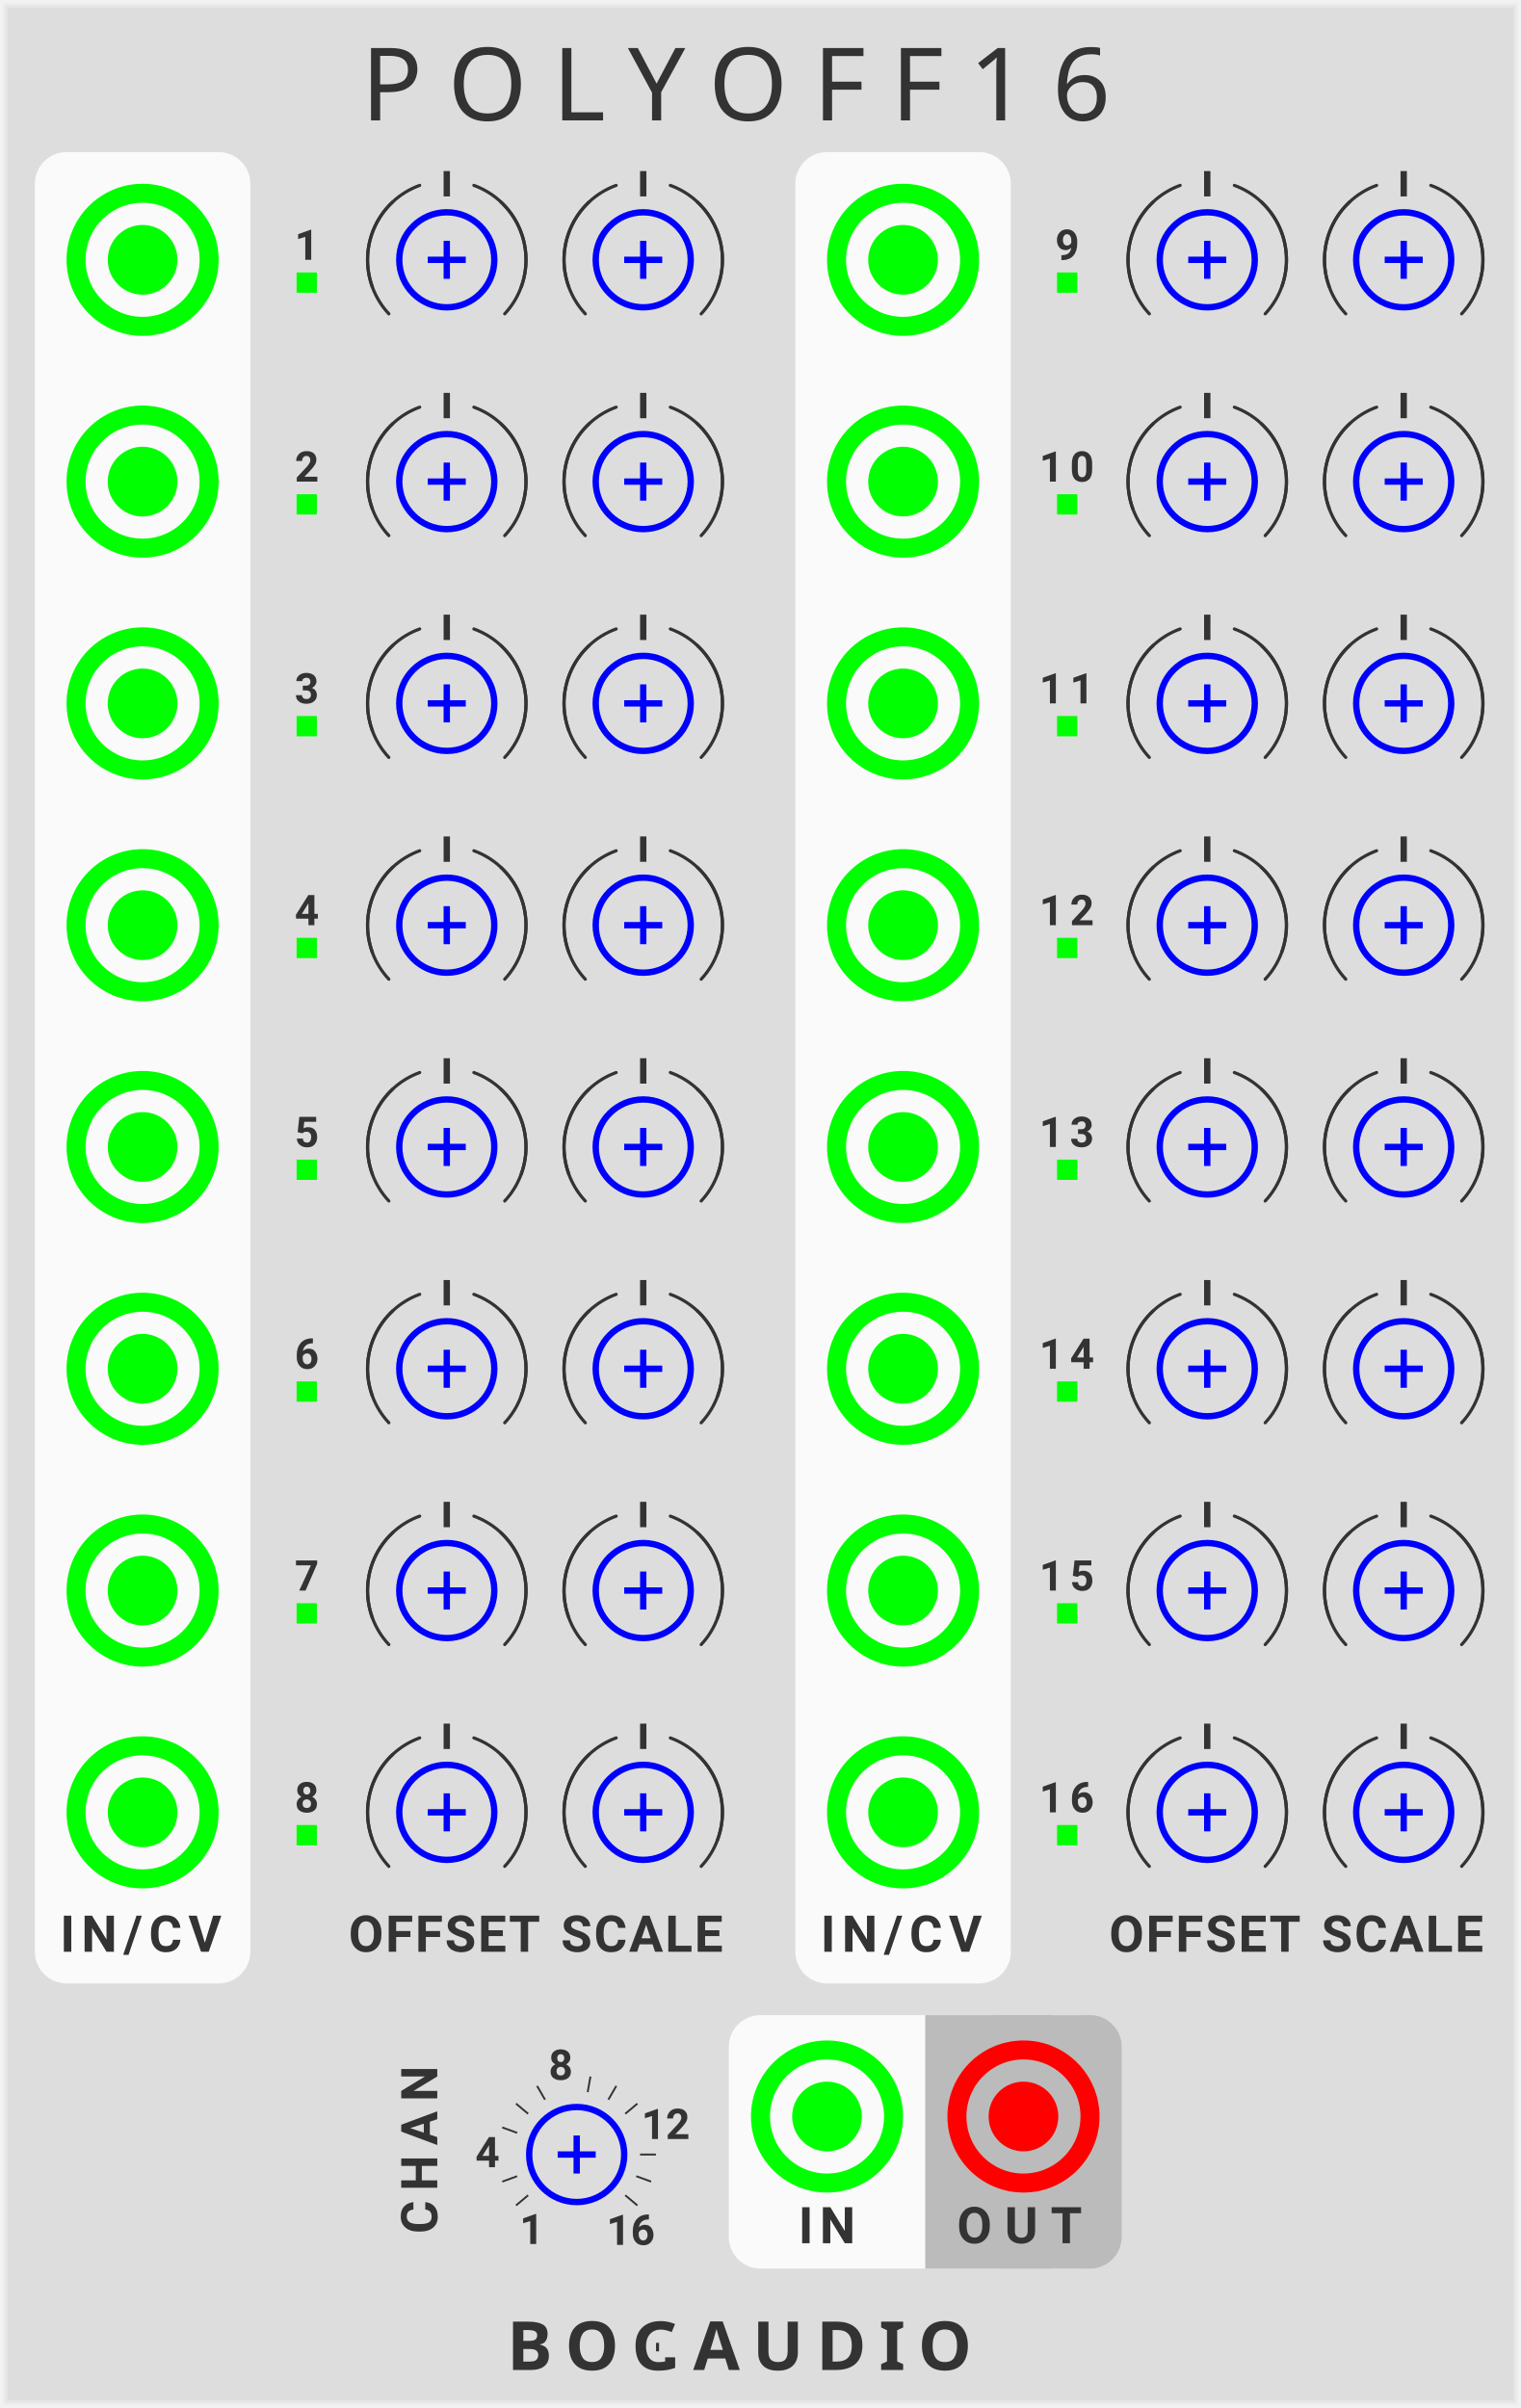
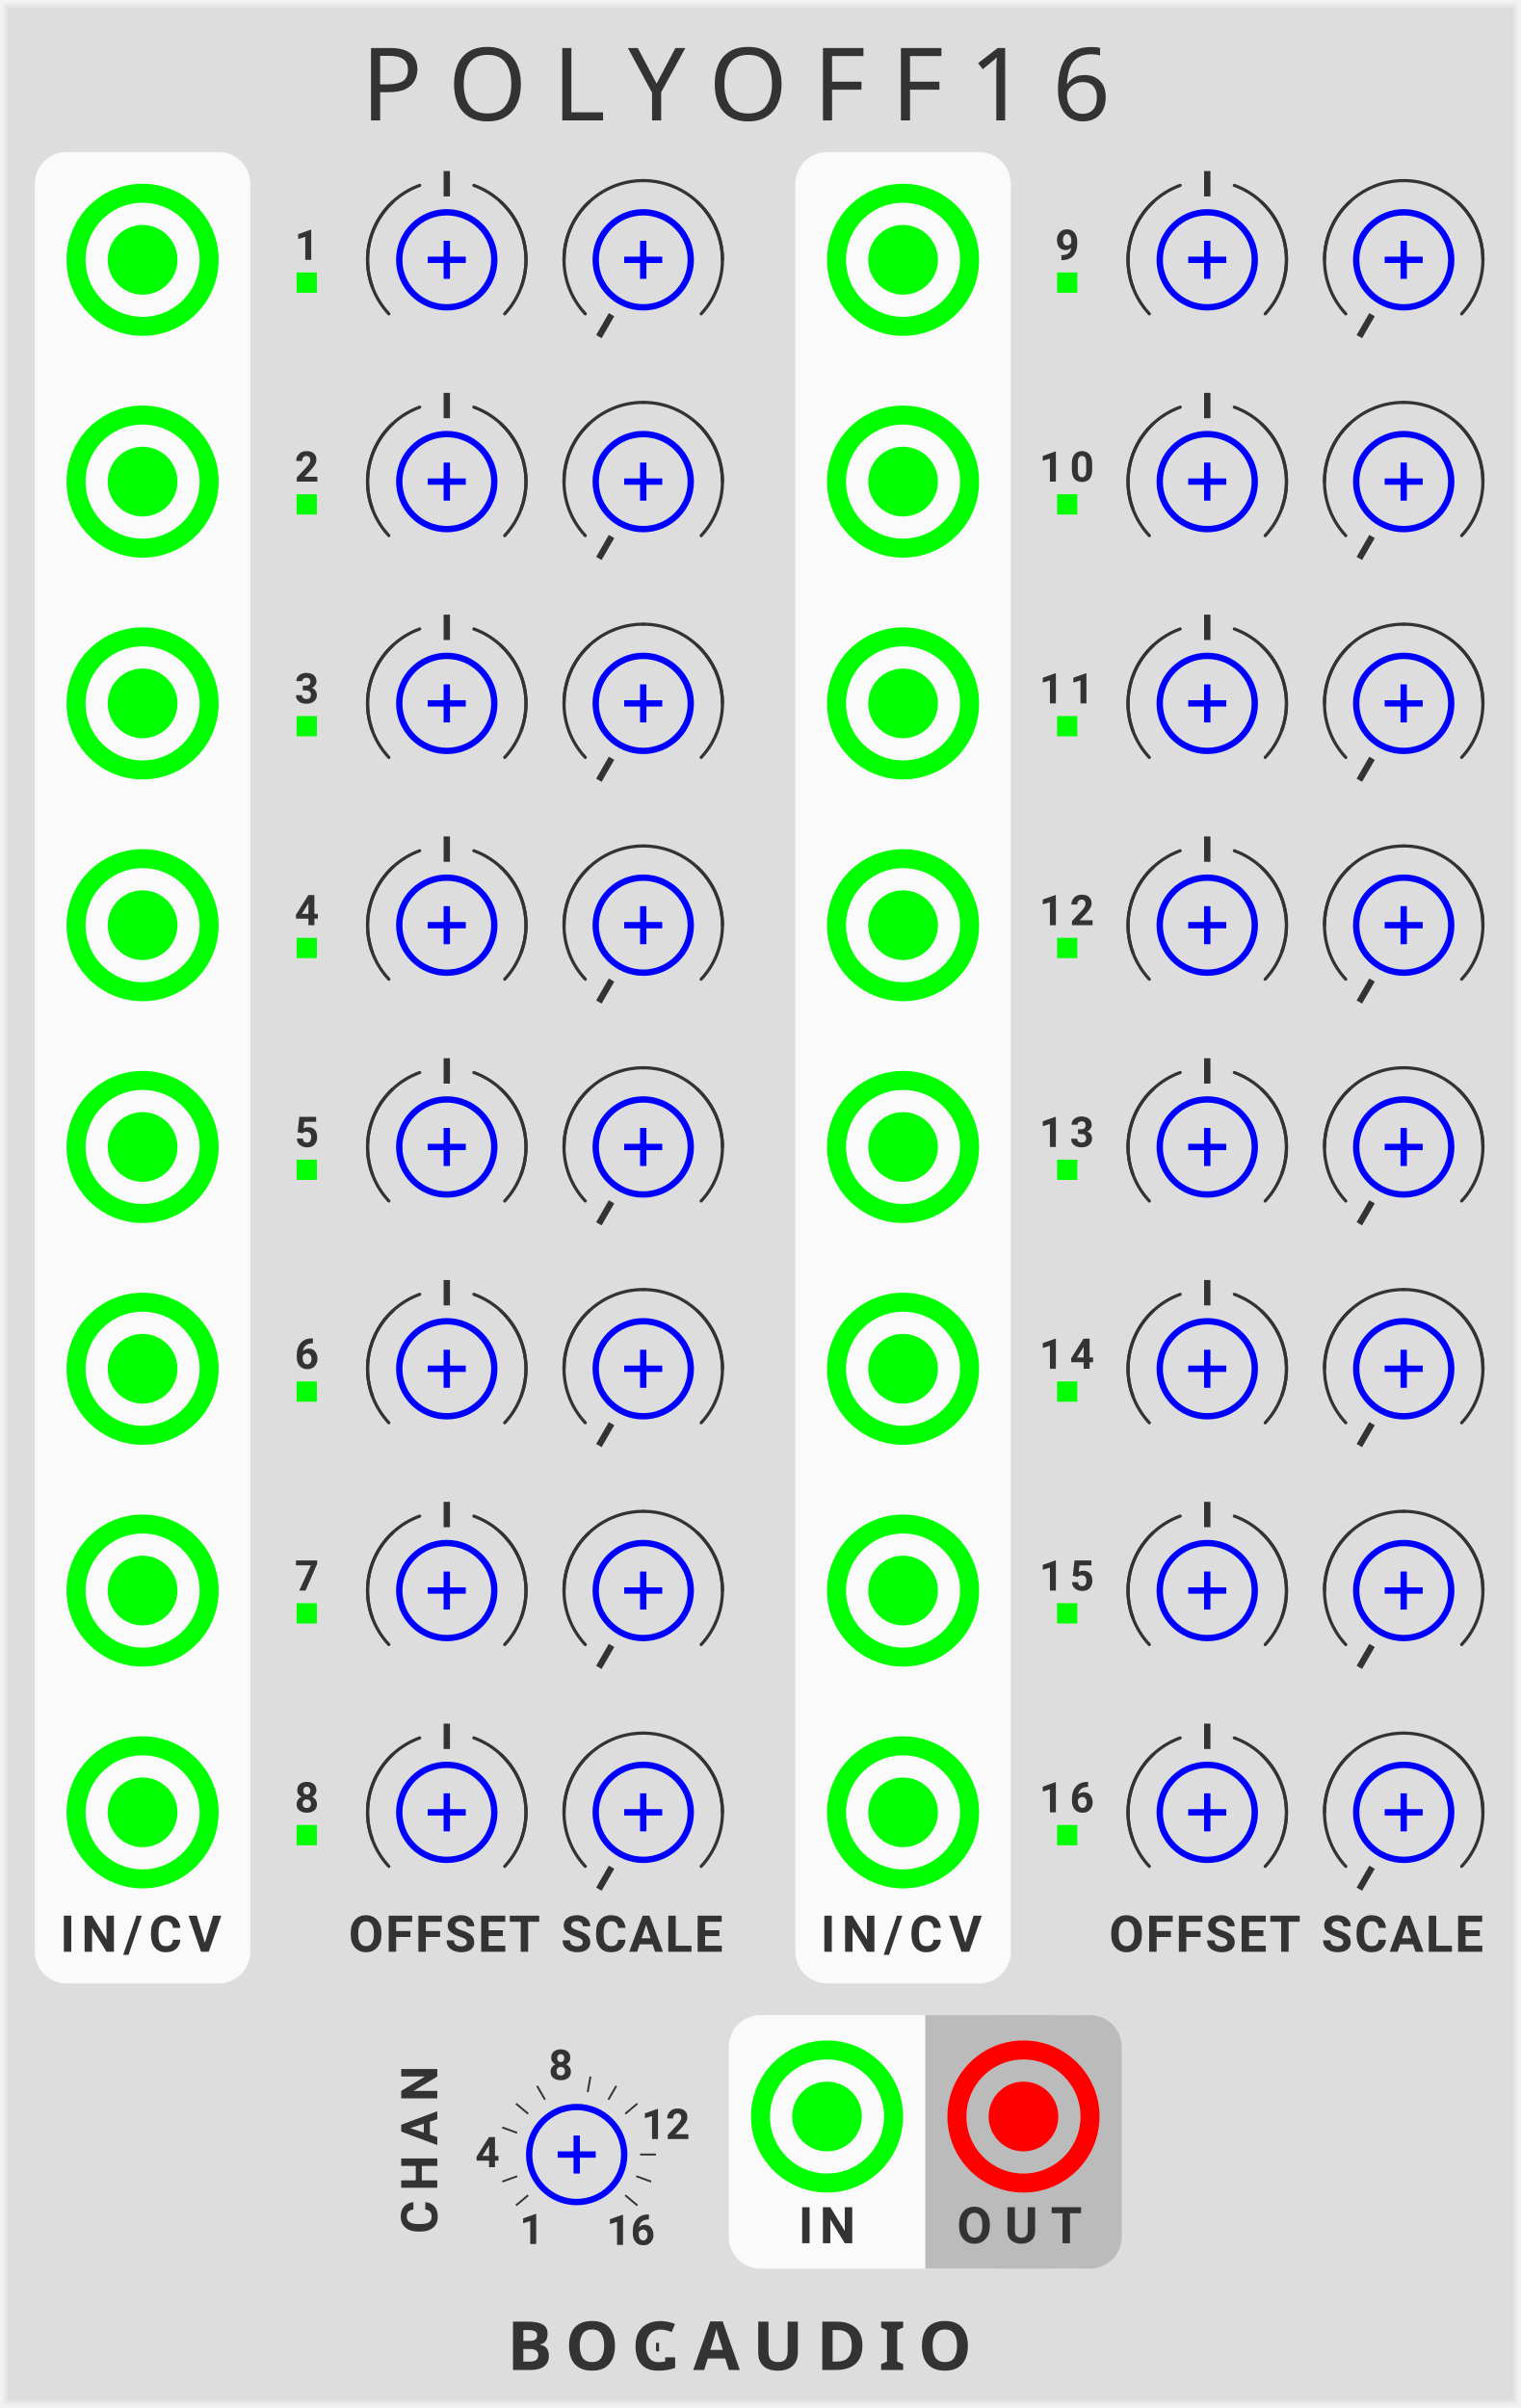
<svg xmlns="http://www.w3.org/2000/svg" xmlns:xlink="http://www.w3.org/1999/xlink" version="1.1" width="240" height="380" viewBox="0 0 240 380">
  <style>
    text {
      fill: #333;
      font-family: 'Roboto', sans-serif;
      font-weight: bold;
    }
    text.title {
      font-family: 'Comfortaa', sans-serif;
      font-weight: normal;
    }
    text.brand {
      font-family: 'Audiowide', sans-serif;
      font-weight: bold;
    }
  </style>
  <defs>
    <symbol id="knob-smallest" viewBox="0 0 16px 16px">
      <g transform="translate(8 8)">
        <polyline points="-3,0 3,0" stroke-width="1" stroke="#00f" />
        <polyline points="0,-3 0,3" stroke-width="1" stroke="#00f" />
        <circle r="7.5" stroke-width="1" stroke="#00f" fill="none" />
      </g>
    </symbol>
    <symbol id="knobguide-channels" viewBox="0 0 40px 40px">
      <g transform="translate(20 20)">
        <text font-size="5pt" transform="rotate(-240) translate(14 0) rotate(240) translate(-2 2)">1</text>
        <text font-size="5pt" transform="rotate(-180) translate(14 0) rotate(180) translate(-2 2)">4</text>
        <text font-size="5pt" transform="rotate(-100) translate(14 0) rotate(100) translate(-2 2)">8</text>
        <text font-size="5pt" transform="rotate(-20) translate(13 0) rotate(20) translate(-2 2)">12</text>
        <text font-size="5pt" transform="rotate(60) translate(13 0) rotate(-60) translate(-1.8 3)">16</text>
        <polyline points="0,0 2.5,0" stroke-width="0.3" stroke="#333" transform="rotate(-220) translate(10 0)" />
        <polyline points="0,0 2.5,0" stroke-width="0.3" stroke="#333" transform="rotate(-200) translate(10 0)" />
        <polyline points="0,0 2.5,0" stroke-width="0.3" stroke="#333" transform="rotate(-160) translate(10 0)" />
        <polyline points="0,0 2.5,0" stroke-width="0.3" stroke="#333" transform="rotate(-140) translate(10 0)" />
        <polyline points="0,0 2.5,0" stroke-width="0.3" stroke="#333" transform="rotate(-120) translate(10 0)" />
        <polyline points="0,0 2.5,0" stroke-width="0.3" stroke="#333" transform="rotate(-80) translate(10 0)" />
        <polyline points="0,0 2.5,0" stroke-width="0.3" stroke="#333" transform="rotate(-60) translate(10 0)" />
        <polyline points="0,0 2.5,0" stroke-width="0.3" stroke="#333" transform="rotate(-40) translate(10 0)" />
        <polyline points="0,0 2.5,0" stroke-width="0.3" stroke="#333" transform="rotate(0) translate(10 0)" />
        <polyline points="0,0 2.5,0" stroke-width="0.3" stroke="#333" transform="rotate(20) translate(10 0)" />
        <polyline points="0,0 2.5,0" stroke-width="0.3" stroke="#333" transform="rotate(40) translate(10 0)" />
      </g>
    </symbol>
    <symbol id="knobguide-centertick" viewBox="0 0 40px 40px">
      <g transform="translate(20 20)">
        <g transform="rotate(-90) translate(10 0)">
          <polyline points="0,0 4,0" stroke-width="1" stroke="#333" />
        </g>
        <path d="M 0 -12.5 A 12.5 12.5 0 0 1 12.5 0" stroke="#333" stroke-width="0.5" stroke-linecap="round" fill="none" transform="rotate(20)" />
        <path d="M 0 -12.5 A 12.5 12.5 0 0 1 12.5 0" stroke="#333" stroke-width="0.5" stroke-linecap="round" fill="none" transform="rotate(43)" />
        <path d="M 0 -12.5 A 12.5 12.5 0 0 0 -12.5 0" stroke="#333" stroke-width="0.5" stroke-linecap="round" fill="none" transform="rotate(-20)" />
        <path d="M 0 -12.5 A 12.5 12.5 0 0 0 -12.5 0" stroke="#333" stroke-width="0.5" stroke-linecap="round" fill="none" transform="rotate(-43)" />
      </g>
    </symbol>
+     <symbol id="knobguide-mintick" viewBox="0 0 40px 40px">
+       <g transform="translate(20 20)">
+         <g transform="rotate(-240) translate(10 0)">
+           <polyline points="0,0 4,0" stroke-width="1" stroke="#333" />
+         </g>
+         <path d="M 0 -12.5 A 12.5 12.5 0 0 1 12.5 0" stroke="#333" stroke-width="0.5" stroke-linecap="round" fill="none" transform="rotate(0)" />
+         <path d="M 0 -12.5 A 12.5 12.5 0 0 1 12.5 0" stroke="#333" stroke-width="0.5" stroke-linecap="round" fill="none" transform="rotate(43)" />
+         <path d="M 0 -12.5 A 12.5 12.5 0 0 0 -12.5 0" stroke="#333" stroke-width="0.5" stroke-linecap="round" fill="none" transform="rotate(0)" />
+         <path d="M 0 -12.5 A 12.5 12.5 0 0 0 -12.5 0" stroke="#333" stroke-width="0.5" stroke-linecap="round" fill="none" transform="rotate(-43)" />
+       </g>
+     </symbol>
    <symbol id="input" viewBox="0 0 24px 24px">
      <g transform="translate(12 12)">
        <circle cx="0" cy="0" r="5" stroke-width="1" stroke="#0f0" fill="#0f0" />
        <circle cx="0" cy="0" r="10.5" stroke-width="3" stroke="#0f0" fill="none" />
      </g>
    </symbol>
    <symbol id="output" viewBox="0 0 24px 24px">
      <g transform="translate(12 12)">
        <circle cx="0" cy="0" r="5" stroke-width="1" stroke="#f00" fill="#f00" />
        <circle cx="0" cy="0" r="10.5" stroke-width="3" stroke="#f00" fill="none" />
      </g>
    </symbol>
    <symbol id="light-tiny" viewBox="0 0 1.1px 1.1px">
      <rect width="3.2" height="3.2" fill="#0f0" />
    </symbol>
  </defs>
  <rect width="100%" height="100%" fill="#ddd" />
  <polyline points="1,1 239,1 239,379 1,379 1,1" stroke="#e4e4e4" stroke-width="0.5" fill="none" />
  <polyline points="0.5,0.5 239.5,0.5 239.5,379.5 0.5,379.5 0.5,0.5" stroke="#ebebeb" stroke-width="0.8" fill="none" />
  <polyline points="0,0 240,0 240,380 0,380 0,0" stroke="#f2f2f2" stroke-width="1" fill="none" />
  <text class="title" x="57" y="19" font-size="12pt" letter-spacing="4px">POLYOFF16</text>
  <g transform="translate(80 374)">
    <text class="brand" font-size="8pt" letter-spacing="2px">BOGAUDIO</text>
    <rect width="3.0" height="3" fill="#ddd" transform="translate(24 -5)" />
  </g>
  <g transform="translate(5.5 24)">
    <rect width="34" height="289" rx="5" fill="#fafafa" transform="translate(0 0)" />
    <use id="CV1_INPUT" xlink:href="#input" transform="translate(5 5)" />
    <use id="CV2_INPUT" xlink:href="#input" transform="translate(5 40)" />
    <use id="CV3_INPUT" xlink:href="#input" transform="translate(5 75)" />
    <use id="CV4_INPUT" xlink:href="#input" transform="translate(5 110)" />
    <use id="CV5_INPUT" xlink:href="#input" transform="translate(5 145)" />
    <use id="CV6_INPUT" xlink:href="#input" transform="translate(5 180)" />
    <use id="CV7_INPUT" xlink:href="#input" transform="translate(5 215)" />
    <use id="CV8_INPUT" xlink:href="#input" transform="translate(5 250)" />
    <text font-size="6pt" letter-spacing="1px" transform="translate(4 284)">IN/CV</text>
  </g>
  <g transform="translate(125.5 24)">
    <rect width="34" height="289" rx="5" fill="#fafafa" transform="translate(0 0)" />
    <use id="CV9_INPUT" xlink:href="#input" transform="translate(5 5)" />
    <use id="CV10_INPUT" xlink:href="#input" transform="translate(5 40)" />
    <use id="CV11_INPUT" xlink:href="#input" transform="translate(5 75)" />
    <use id="CV12_INPUT" xlink:href="#input" transform="translate(5 110)" />
    <use id="CV13_INPUT" xlink:href="#input" transform="translate(5 145)" />
    <use id="CV14_INPUT" xlink:href="#input" transform="translate(5 180)" />
    <use id="CV15_INPUT" xlink:href="#input" transform="translate(5 215)" />
    <use id="CV16_INPUT" xlink:href="#input" transform="translate(5 250)" />
    <text font-size="6pt" letter-spacing="1px" transform="translate(4 284)">IN/CV</text>
  </g>
  <g transform="translate(0 33)">
    <text font-size="5pt" letter-spacing="1px" transform="translate(46.5 8)">1</text>
    <use id="CHANNEL1_LIGHT" xlink:href="#light-tiny" transform="translate(46.8 10)" />
    <use id="OFFSET1_PARAM" xlink:href="#knob-smallest" transform="translate(62.5 0)" />
    <use xlink:href="#knobguide-centertick" transform="translate(50.5 -12)" />
    <use id="SCALE1_PARAM" xlink:href="#knob-smallest" transform="translate(93.5 0)" />
-     <use xlink:href="#knobguide-centertick" transform="translate(81.5 -12)" />
+     <use xlink:href="#knobguide-mintick" transform="translate(81.5 -12)" />
  </g>
  <g transform="translate(0 68)">
    <text font-size="5pt" letter-spacing="1px" transform="translate(46.5 8)">2</text>
    <use id="CHANNEL2_LIGHT" xlink:href="#light-tiny" transform="translate(46.8 10)" />
    <use id="OFFSET2_PARAM" xlink:href="#knob-smallest" transform="translate(62.5 0)" />
    <use xlink:href="#knobguide-centertick" transform="translate(50.5 -12)" />
    <use id="SCALE2_PARAM" xlink:href="#knob-smallest" transform="translate(93.5 0)" />
-     <use xlink:href="#knobguide-centertick" transform="translate(81.5 -12)" />
+     <use xlink:href="#knobguide-mintick" transform="translate(81.5 -12)" />
  </g>
  <g transform="translate(0 103)">
    <text font-size="5pt" letter-spacing="1px" transform="translate(46.5 8)">3</text>
    <use id="CHANNEL3_LIGHT" xlink:href="#light-tiny" transform="translate(46.8 10)" />
    <use id="OFFSET3_PARAM" xlink:href="#knob-smallest" transform="translate(62.5 0)" />
    <use xlink:href="#knobguide-centertick" transform="translate(50.5 -12)" />
    <use id="SCALE3_PARAM" xlink:href="#knob-smallest" transform="translate(93.5 0)" />
-     <use xlink:href="#knobguide-centertick" transform="translate(81.5 -12)" />
+     <use xlink:href="#knobguide-mintick" transform="translate(81.5 -12)" />
  </g>
  <g transform="translate(0 138)">
    <text font-size="5pt" letter-spacing="1px" transform="translate(46.5 8)">4</text>
    <use id="CHANNEL4_LIGHT" xlink:href="#light-tiny" transform="translate(46.8 10)" />
    <use id="OFFSET4_PARAM" xlink:href="#knob-smallest" transform="translate(62.5 0)" />
    <use xlink:href="#knobguide-centertick" transform="translate(50.5 -12)" />
    <use id="SCALE4_PARAM" xlink:href="#knob-smallest" transform="translate(93.5 0)" />
-     <use xlink:href="#knobguide-centertick" transform="translate(81.5 -12)" />
+     <use xlink:href="#knobguide-mintick" transform="translate(81.5 -12)" />
  </g>
  <g transform="translate(0 173)">
    <text font-size="5pt" letter-spacing="1px" transform="translate(46.5 8)">5</text>
    <use id="CHANNEL5_LIGHT" xlink:href="#light-tiny" transform="translate(46.8 10)" />
    <use id="OFFSET5_PARAM" xlink:href="#knob-smallest" transform="translate(62.5 0)" />
    <use xlink:href="#knobguide-centertick" transform="translate(50.5 -12)" />
    <use id="SCALE5_PARAM" xlink:href="#knob-smallest" transform="translate(93.5 0)" />
-     <use xlink:href="#knobguide-centertick" transform="translate(81.5 -12)" />
+     <use xlink:href="#knobguide-mintick" transform="translate(81.5 -12)" />
  </g>
  <g transform="translate(0 208)">
    <text font-size="5pt" letter-spacing="1px" transform="translate(46.5 8)">6</text>
    <use id="CHANNEL6_LIGHT" xlink:href="#light-tiny" transform="translate(46.8 10)" />
    <use id="OFFSET6_PARAM" xlink:href="#knob-smallest" transform="translate(62.5 0)" />
    <use xlink:href="#knobguide-centertick" transform="translate(50.5 -12)" />
    <use id="SCALE6_PARAM" xlink:href="#knob-smallest" transform="translate(93.5 0)" />
-     <use xlink:href="#knobguide-centertick" transform="translate(81.5 -12)" />
+     <use xlink:href="#knobguide-mintick" transform="translate(81.5 -12)" />
  </g>
  <g transform="translate(0 243)">
    <text font-size="5pt" letter-spacing="1px" transform="translate(46.5 8)">7</text>
    <use id="CHANNEL7_LIGHT" xlink:href="#light-tiny" transform="translate(46.8 10)" />
    <use id="OFFSET7_PARAM" xlink:href="#knob-smallest" transform="translate(62.5 0)" />
    <use xlink:href="#knobguide-centertick" transform="translate(50.5 -12)" />
    <use id="SCALE7_PARAM" xlink:href="#knob-smallest" transform="translate(93.5 0)" />
-     <use xlink:href="#knobguide-centertick" transform="translate(81.5 -12)" />
+     <use xlink:href="#knobguide-mintick" transform="translate(81.5 -12)" />
  </g>
  <g transform="translate(0 278)">
    <text font-size="5pt" letter-spacing="1px" transform="translate(46.5 8)">8</text>
    <use id="CHANNEL8_LIGHT" xlink:href="#light-tiny" transform="translate(46.8 10)" />
    <use id="OFFSET8_PARAM" xlink:href="#knob-smallest" transform="translate(62.5 0)" />
    <use xlink:href="#knobguide-centertick" transform="translate(50.5 -12)" />
    <use id="SCALE8_PARAM" xlink:href="#knob-smallest" transform="translate(93.5 0)" />
-     <use xlink:href="#knobguide-centertick" transform="translate(81.5 -12)" />
+     <use xlink:href="#knobguide-mintick" transform="translate(81.5 -12)" />
  </g>
  <g transform="translate(120 33)">
    <text font-size="5pt" letter-spacing="1px" transform="translate(46.5 8)">9</text>
    <use id="CHANNEL9_LIGHT" xlink:href="#light-tiny" transform="translate(46.8 10)" />
    <use id="OFFSET9_PARAM" xlink:href="#knob-smallest" transform="translate(62.5 0)" />
    <use xlink:href="#knobguide-centertick" transform="translate(50.5 -12)" />
    <use id="SCALE9_PARAM" xlink:href="#knob-smallest" transform="translate(93.5 0)" />
-     <use xlink:href="#knobguide-centertick" transform="translate(81.5 -12)" />
+     <use xlink:href="#knobguide-mintick" transform="translate(81.5 -12)" />
  </g>
  <g transform="translate(120 68)">
    <text font-size="5pt" letter-spacing="1px" transform="translate(44 8)">10</text>
    <use id="CHANNEL10_LIGHT" xlink:href="#light-tiny" transform="translate(46.8 10)" />
    <use id="OFFSET10_PARAM" xlink:href="#knob-smallest" transform="translate(62.5 0)" />
    <use xlink:href="#knobguide-centertick" transform="translate(50.5 -12)" />
    <use id="SCALE10_PARAM" xlink:href="#knob-smallest" transform="translate(93.5 0)" />
-     <use xlink:href="#knobguide-centertick" transform="translate(81.5 -12)" />
+     <use xlink:href="#knobguide-mintick" transform="translate(81.5 -12)" />
  </g>
  <g transform="translate(120 103)">
    <text font-size="5pt" letter-spacing="1px" transform="translate(44 8)">11</text>
    <use id="CHANNEL11_LIGHT" xlink:href="#light-tiny" transform="translate(46.8 10)" />
    <use id="OFFSET11_PARAM" xlink:href="#knob-smallest" transform="translate(62.5 0)" />
    <use xlink:href="#knobguide-centertick" transform="translate(50.5 -12)" />
    <use id="SCALE11_PARAM" xlink:href="#knob-smallest" transform="translate(93.5 0)" />
-     <use xlink:href="#knobguide-centertick" transform="translate(81.5 -12)" />
+     <use xlink:href="#knobguide-mintick" transform="translate(81.5 -12)" />
  </g>
  <g transform="translate(120 138)">
    <text font-size="5pt" letter-spacing="1px" transform="translate(44 8)">12</text>
    <use id="CHANNEL12_LIGHT" xlink:href="#light-tiny" transform="translate(46.8 10)" />
    <use id="OFFSET12_PARAM" xlink:href="#knob-smallest" transform="translate(62.5 0)" />
    <use xlink:href="#knobguide-centertick" transform="translate(50.5 -12)" />
    <use id="SCALE12_PARAM" xlink:href="#knob-smallest" transform="translate(93.5 0)" />
-     <use xlink:href="#knobguide-centertick" transform="translate(81.5 -12)" />
+     <use xlink:href="#knobguide-mintick" transform="translate(81.5 -12)" />
  </g>
  <g transform="translate(120 173)">
    <text font-size="5pt" letter-spacing="1px" transform="translate(44 8)">13</text>
    <use id="CHANNEL13_LIGHT" xlink:href="#light-tiny" transform="translate(46.8 10)" />
    <use id="OFFSET13_PARAM" xlink:href="#knob-smallest" transform="translate(62.5 0)" />
    <use xlink:href="#knobguide-centertick" transform="translate(50.5 -12)" />
    <use id="SCALE13_PARAM" xlink:href="#knob-smallest" transform="translate(93.5 0)" />
-     <use xlink:href="#knobguide-centertick" transform="translate(81.5 -12)" />
+     <use xlink:href="#knobguide-mintick" transform="translate(81.5 -12)" />
  </g>
  <g transform="translate(120 208)">
    <text font-size="5pt" letter-spacing="1px" transform="translate(44 8)">14</text>
    <use id="CHANNEL14_LIGHT" xlink:href="#light-tiny" transform="translate(46.8 10)" />
    <use id="OFFSET14_PARAM" xlink:href="#knob-smallest" transform="translate(62.5 0)" />
    <use xlink:href="#knobguide-centertick" transform="translate(50.5 -12)" />
    <use id="SCALE14_PARAM" xlink:href="#knob-smallest" transform="translate(93.5 0)" />
-     <use xlink:href="#knobguide-centertick" transform="translate(81.5 -12)" />
+     <use xlink:href="#knobguide-mintick" transform="translate(81.5 -12)" />
  </g>
  <g transform="translate(120 243)">
    <text font-size="5pt" letter-spacing="1px" transform="translate(44 8)">15</text>
    <use id="CHANNEL15_LIGHT" xlink:href="#light-tiny" transform="translate(46.8 10)" />
    <use id="OFFSET15_PARAM" xlink:href="#knob-smallest" transform="translate(62.5 0)" />
    <use xlink:href="#knobguide-centertick" transform="translate(50.5 -12)" />
    <use id="SCALE15_PARAM" xlink:href="#knob-smallest" transform="translate(93.5 0)" />
-     <use xlink:href="#knobguide-centertick" transform="translate(81.5 -12)" />
+     <use xlink:href="#knobguide-mintick" transform="translate(81.5 -12)" />
  </g>
  <g transform="translate(120 278)">
    <text font-size="5pt" letter-spacing="1px" transform="translate(44 8)">16</text>
    <use id="CHANNEL16_LIGHT" xlink:href="#light-tiny" transform="translate(46.8 10)" />
    <use id="OFFSET16_PARAM" xlink:href="#knob-smallest" transform="translate(62.5 0)" />
    <use xlink:href="#knobguide-centertick" transform="translate(50.5 -12)" />
    <use id="SCALE16_PARAM" xlink:href="#knob-smallest" transform="translate(93.5 0)" />
-     <use xlink:href="#knobguide-centertick" transform="translate(81.5 -12)" />
+     <use xlink:href="#knobguide-mintick" transform="translate(81.5 -12)" />
  </g>
  <text font-size="6pt" letter-spacing="0.3px" transform="translate(55 308)">OFFSET</text>
  <text font-size="6pt" letter-spacing="0.3px" transform="translate(88.5 308)">SCALE</text>
  <text font-size="6pt" letter-spacing="0.3px" transform="translate(175 308)">OFFSET</text>
  <text font-size="6pt" letter-spacing="0.3px" transform="translate(208.5 308)">SCALE</text>
  <g transform="translate(73 320)">
    <text font-size="6pt" letter-spacing="1.5px" transform="translate(-4 39) rotate(-90) translate(6.5 0)">CHAN</text>
    <use id="CHANNELS_PARAM" xlink:href="#knob-smallest" transform="translate(10 12)" />
    <use xlink:href="#knobguide-channels" transform="translate(-2 0)" />
  </g>
  <g transform="translate(115 318)">
    <rect width="60" height="40" rx="5" fill="#fafafa" />
    <rect width="24" height="40" rx="5" fill="#bbb" transform="translate(38)" />
    <rect width="20" height="40" fill="#bbb" transform="translate(31)" />
    <use id="IN_INPUT" xlink:href="#input" transform="translate(3.5 4)" />
    <use id="OUT_OUTPUT" xlink:href="#output" transform="translate(34.5 4)" />
    <text font-size="6pt" letter-spacing="1px" transform="translate(11 36)">IN</text>
    <text font-size="6pt" letter-spacing="2px" transform="translate(36 36)">OUT</text>
  </g>
</svg>
